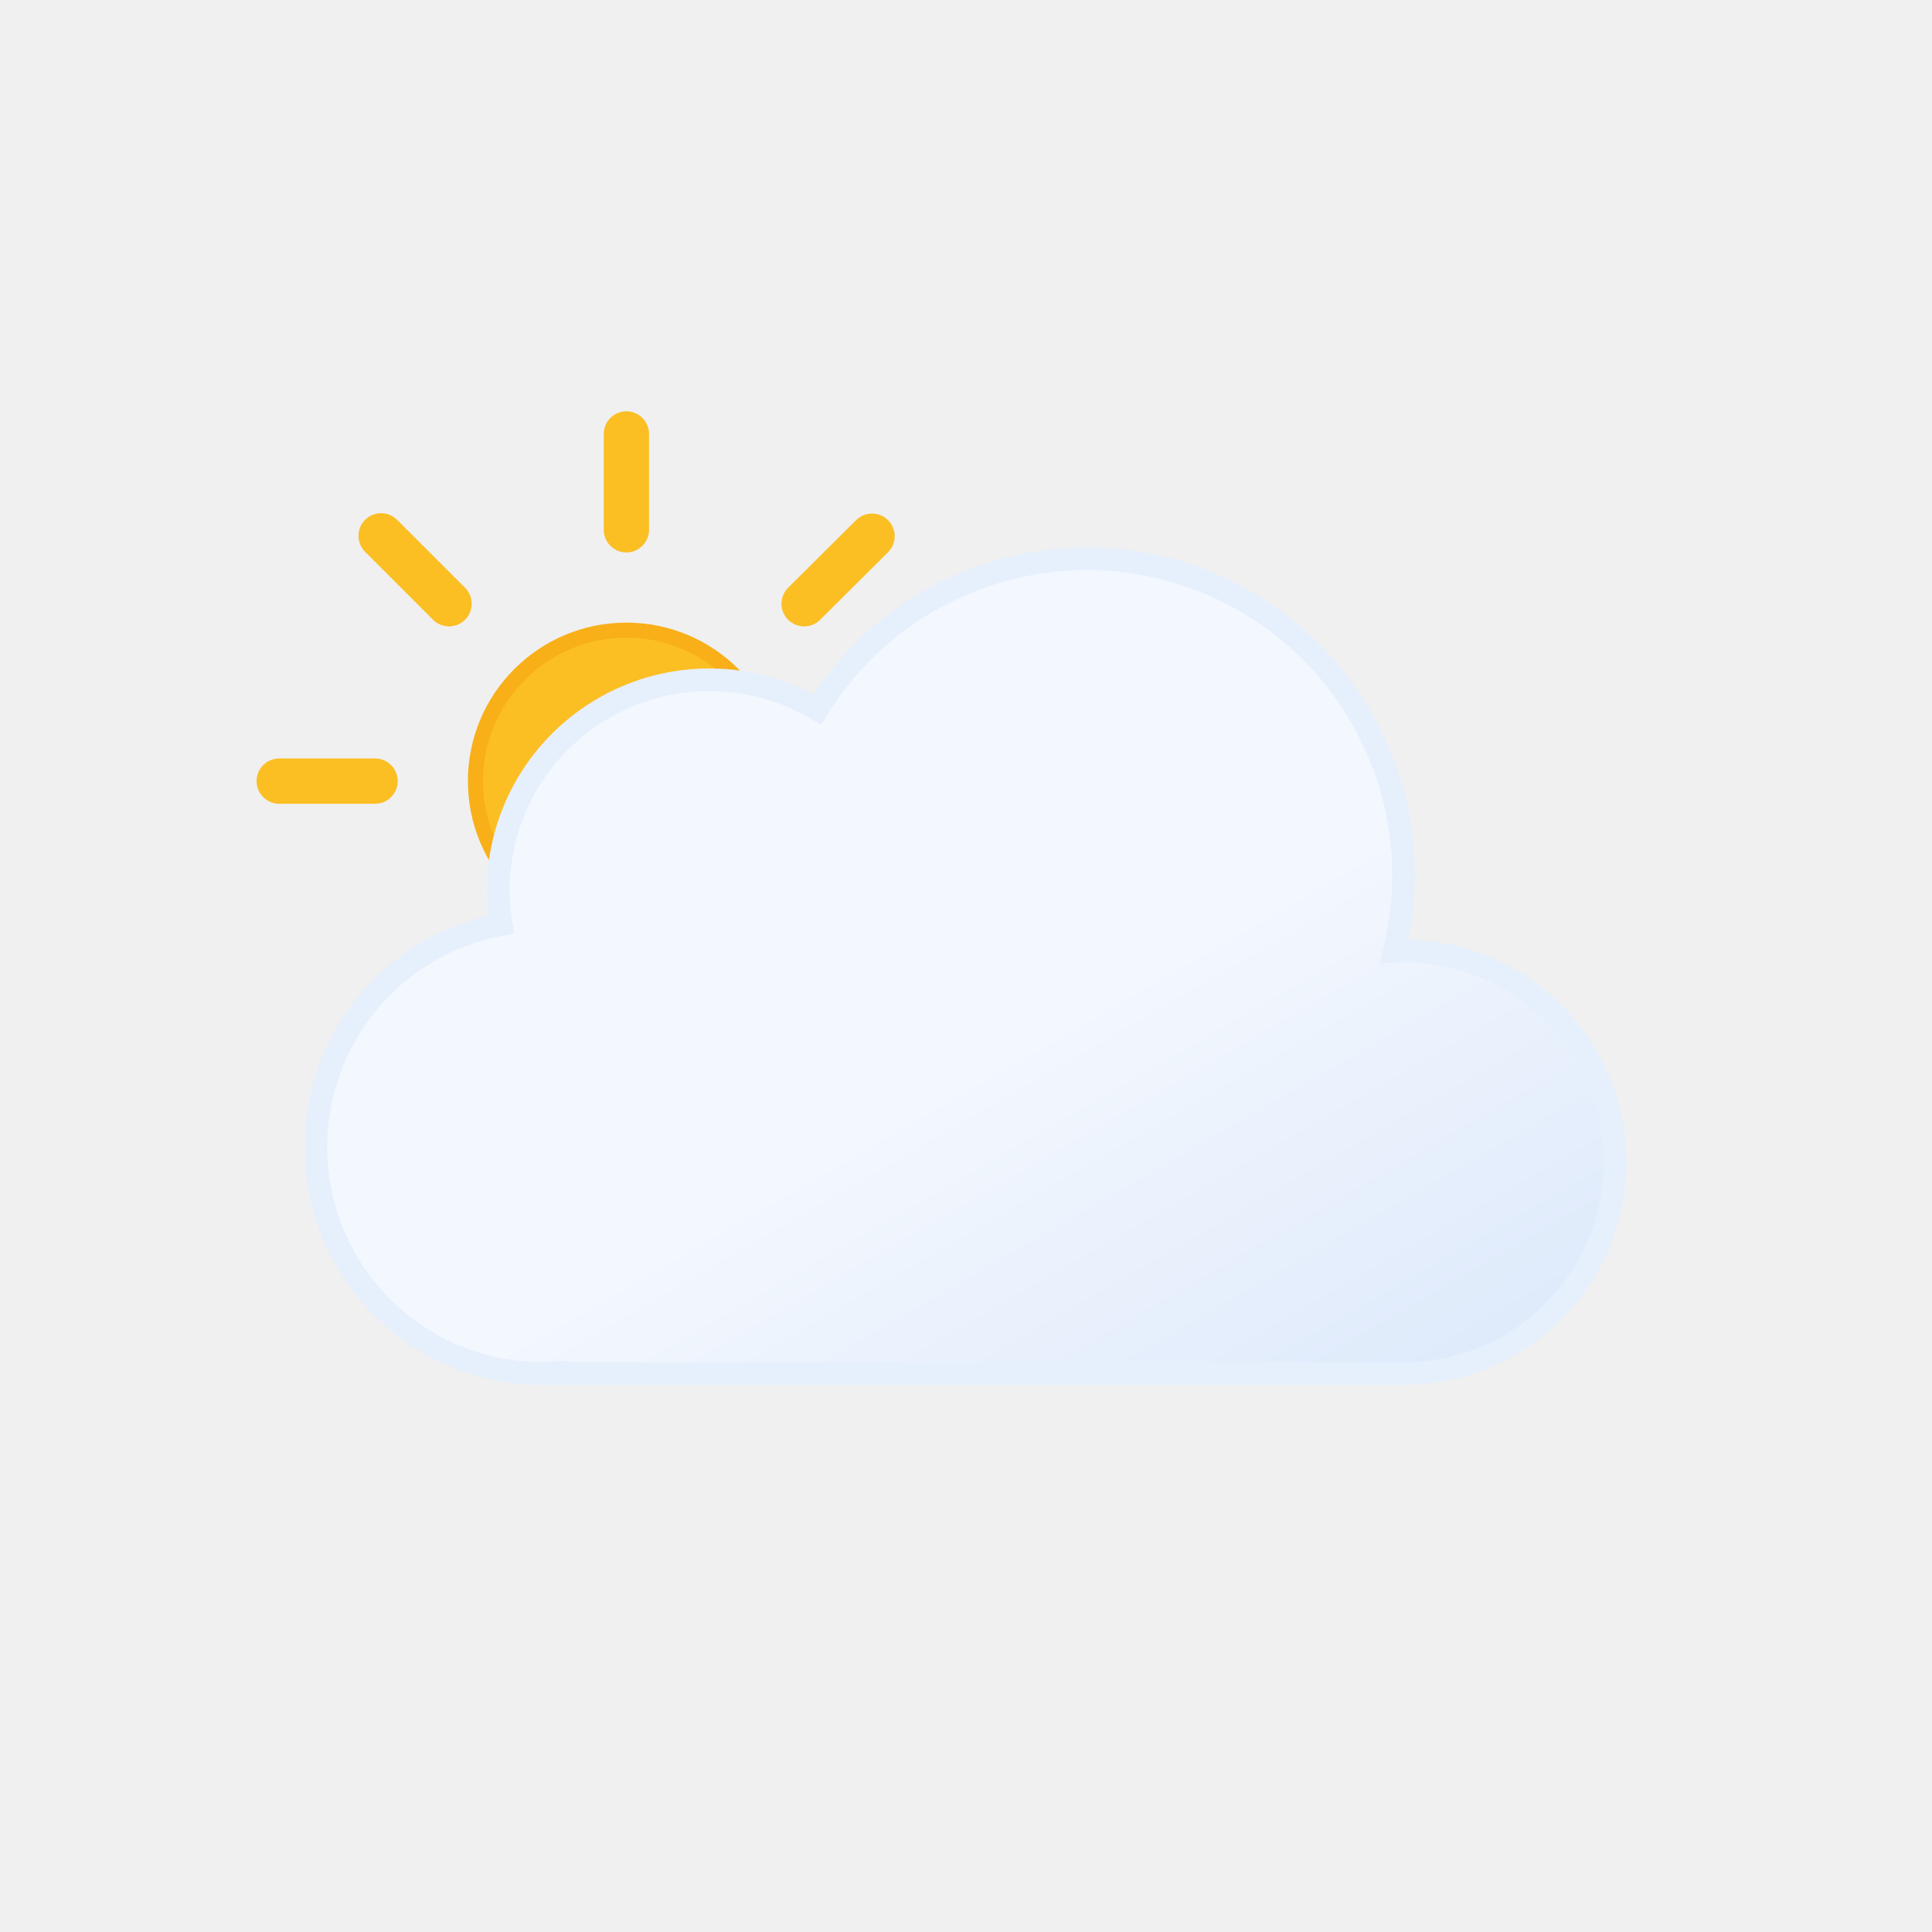
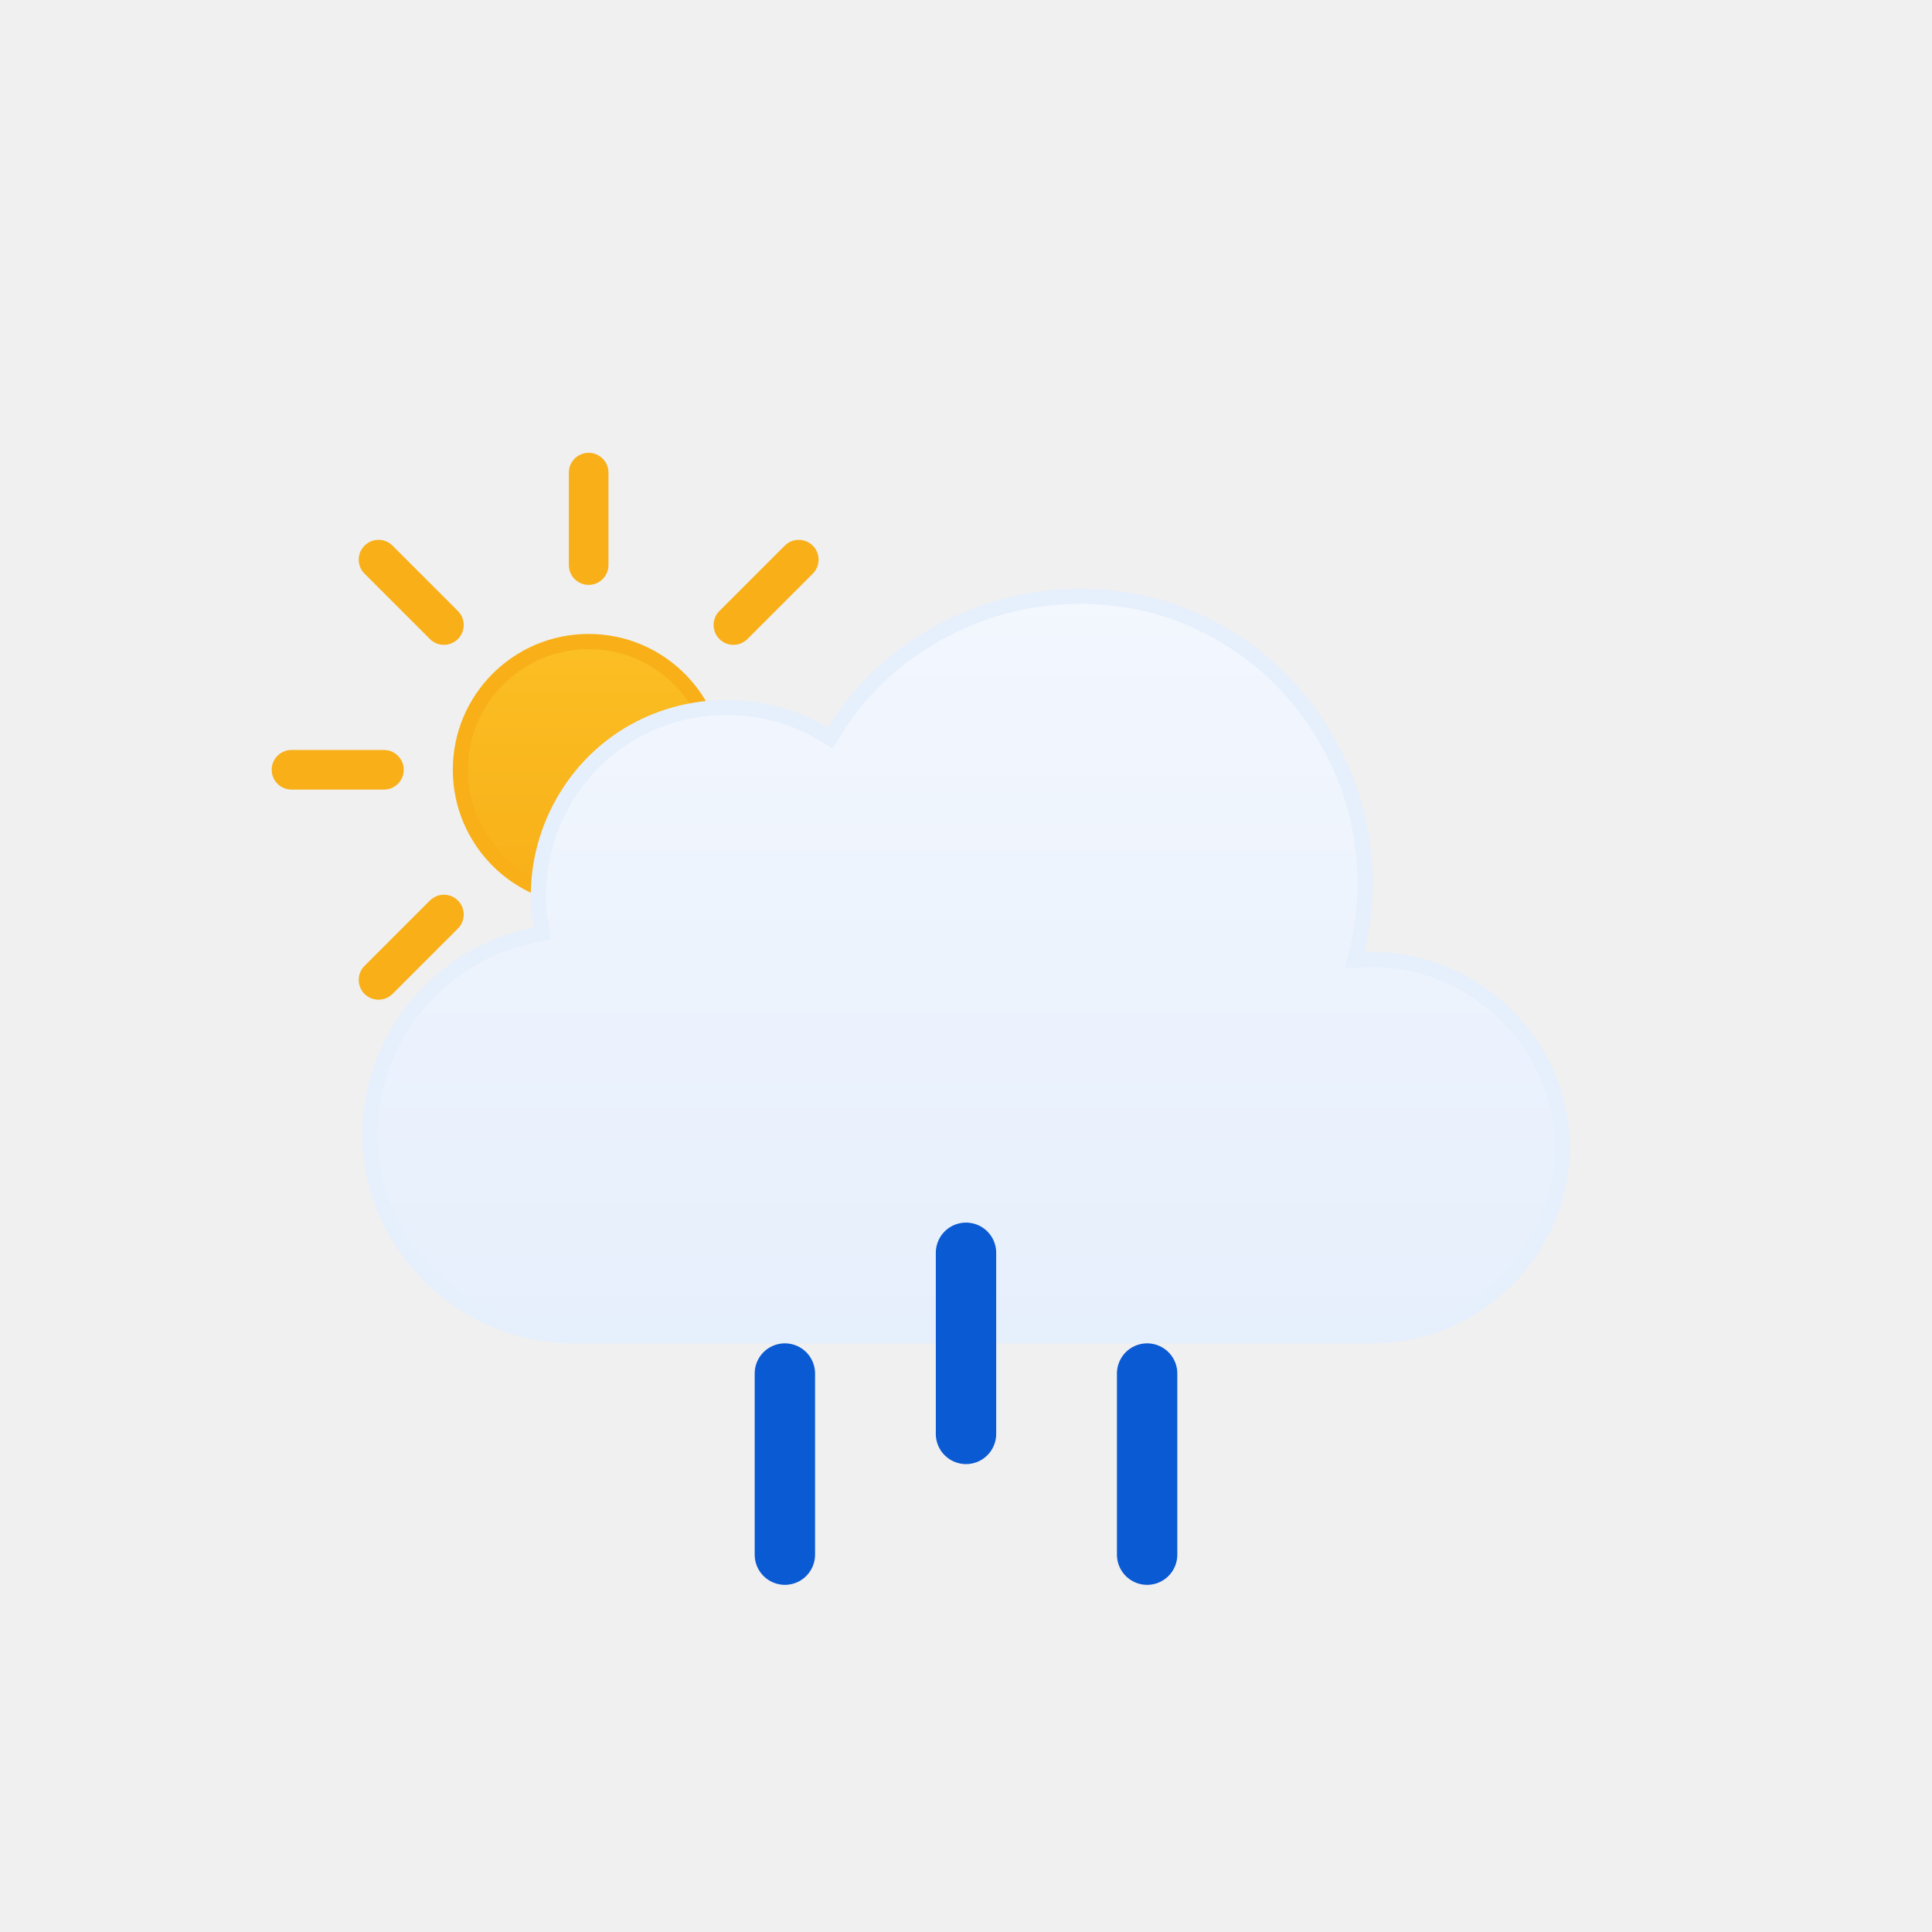
- <svg xmlns="http://www.w3.org/2000/svg" xmlns:xlink="http://www.w3.org/1999/xlink" viewBox="0 0 512 512">
+ <svg xmlns="http://www.w3.org/2000/svg" viewBox="0 0 128 128" fill="none">
+   <g id="partly-cloudy-day-rain" clip-path="url(#clip0_1858_8372)">
+     <g id="Sky">
+       <g id="Sun">
+         <circle id="Core" cx="39" cy="51" r="8.5" fill="url(#paint0_linear_1858_8372)" stroke="#F8AF18" />
+         <g id="Rays">
+           <path d="M37.688 31.312C37.688 30.588 38.275 30 39 30C39.725 30 40.312 30.588 40.312 31.312V37.438C40.312 38.162 39.725 38.75 39 38.75C38.275 38.75 37.688 38.162 37.688 37.438V31.312Z" fill="#F8AF18" />
+           <path d="M51.993 36.151C52.506 35.638 53.337 35.638 53.849 36.151C54.362 36.663 54.362 37.494 53.849 38.007L49.518 42.338C49.006 42.85 48.175 42.85 47.662 42.338C47.15 41.825 47.15 40.994 47.662 40.482L51.993 36.151Z" fill="#F8AF18" />
+           <path d="M58.688 49.688C59.412 49.688 60 50.275 60 51C60 51.725 59.412 52.312 58.688 52.312H52.562C51.838 52.312 51.25 51.725 51.25 51C51.25 50.275 51.838 49.688 52.562 49.688H58.688Z" fill="#F8AF18" />
+           <path d="M53.849 63.993C54.362 64.506 54.362 65.337 53.849 65.849C53.337 66.362 52.506 66.362 51.993 65.849L47.662 61.518C47.15 61.006 47.15 60.175 47.662 59.662C48.175 59.15 49.006 59.15 49.518 59.662L53.849 63.993Z" fill="#F8AF18" />
+           <path d="M37.688 64.562C37.688 63.838 38.275 63.25 39 63.25C39.725 63.25 40.312 63.838 40.312 64.562V70.688C40.312 71.412 39.725 72 39 72C38.275 72 37.688 71.412 37.688 70.688V64.562Z" fill="#F8AF18" />
+           <path d="M28.482 59.662C28.994 59.15 29.825 59.15 30.338 59.662C30.851 60.175 30.851 61.006 30.338 61.518L26.007 65.849C25.494 66.362 24.663 66.362 24.151 65.849C23.638 65.337 23.638 64.506 24.151 63.993L28.482 59.662Z" fill="#F8AF18" />
+           <path d="M25.438 49.688C26.162 49.688 26.75 50.275 26.75 51C26.75 51.725 26.162 52.312 25.438 52.312H19.312C18.588 52.312 18 51.725 18 51C18 50.275 18.588 49.688 19.312 49.688H25.438Z" fill="#F8AF18" />
+           <path d="M30.338 40.482C30.851 40.994 30.851 41.825 30.338 42.338C29.825 42.85 28.994 42.85 28.482 42.338L24.151 38.007C23.638 37.494 23.638 36.663 24.151 36.151C24.663 35.638 25.494 35.638 26.007 36.151L30.338 40.482Z" fill="#F8AF18" />
+         </g>
+       </g>
+       <g id="Clouds">
+         <g id="Cloud">
+           <path id="Cloud_2" d="M55.262 48.475C60.123 40.611 70.297 37.38 78.815 40.943C87.321 44.502 92.138 54.003 89.903 62.965L89.742 63.614L90.411 63.585C97.42 63.279 103.5 68.992 103.5 76.028C103.5 82.84 97.772 88.5 90.977 88.5H37.954C31.128 88.502 25.203 83.171 24.559 76.36C23.916 69.552 28.737 63.212 35.443 61.945L35.926 61.853L35.842 61.369C35.026 56.624 37.126 51.717 41.105 49.013C45.095 46.301 50.446 46.154 54.58 48.64L55.003 48.895L55.262 48.475Z" fill="url(#paint1_linear_1858_8372)" stroke="#E6EFFC" stroke-miterlimit="10" />
+         </g>
+       </g>
+     </g>
+     <g id="Precipitation">
+       <g id="Raindrops">
+         <path id="Raindrop 1" d="M52 83V95" stroke="#0A5AD4" stroke-width="4" stroke-linecap="round" transform="translate(0, 8)" />
+         <path id="Raindrop 2" d="M64 83V95" stroke="#0A5AD4" stroke-width="4" stroke-linecap="round" transform="translate(0, 0)" />
+         <path id="Raindrop 3" d="M76 83V95" stroke="#0A5AD4" stroke-width="4" stroke-linecap="round" transform="translate(0, 8)" />
+       </g>
+     </g>
+   </g>
  <defs>
-     <linearGradient id="a" x1="99.5" x2="232.6" y1="30.7" y2="261.4" gradientUnits="userSpaceOnUse">
-       <stop offset="0" stop-color="#f3f7fe" />
-       <stop offset=".5" stop-color="#f3f7fe" />
-       <stop offset="1" stop-color="#deeafb" />
+     <linearGradient id="paint0_linear_1858_8372" x1="39" y1="42" x2="39" y2="60" gradientUnits="userSpaceOnUse">
+       <stop stop-color="#FBBF24" />
+       <stop offset="1" stop-color="#F8AF18" />
    </linearGradient>
-     <linearGradient id="b" x1="1381.3" x2="1399.5" y1="-1144.7" y2="-1097.4" gradientTransform="rotate(-9 8002.567 8233.063)" gradientUnits="userSpaceOnUse">
-       <stop offset="0" stop-color="#0b65ed" />
-       <stop offset=".5" stop-color="#0a5ad4" />
-       <stop offset="1" stop-color="#0950bc" />
+     <linearGradient id="paint1_linear_1858_8372" x1="64.001" y1="39" x2="64.001" y2="89" gradientUnits="userSpaceOnUse">
+       <stop stop-color="#F3F7FE" />
+       <stop offset="1" stop-color="#E6EFFC" />
    </linearGradient>
-     <linearGradient xlink:href="#b" id="c" x1="1436.7" x2="1454.9" y1="-1137" y2="-1089.7" gradientTransform="rotate(-9 8009.537 8233.037)" />
-     <linearGradient xlink:href="#b" id="d" x1="1492.1" x2="1510.3" y1="-1129.3" y2="-1082.1" gradientTransform="rotate(-9 8016.566 8233.078)" />
-     <linearGradient id="e" x1="78" x2="118" y1="63.4" y2="132.7" gradientUnits="userSpaceOnUse">
-       <stop offset="0" stop-color="#fbbf24" />
-       <stop offset=".5" stop-color="#fbbf24" />
-       <stop offset="1" stop-color="#f59e0b" />
-     </linearGradient>
-     <symbol id="g" viewBox="0 0 196 196">
-       <circle cx="98" cy="98" r="40" fill="url(#e)" stroke="#f8af18" stroke-miterlimit="10" stroke-width="4" />
-       <path fill="none" stroke="#fbbf24" stroke-linecap="round" stroke-miterlimit="10" stroke-width="12" d="M98 31.4V6m0 184v-25.4M145.1 51l18-17.9M33 163l18-17.9M51 51 33 33m130.1 130.1-18-18M6 98h25.4M190 98h-25.4">
-         <animateTransform additive="sum" attributeName="transform" dur="6s" repeatCount="indefinite" type="rotate" values="0 98 98; 45 98 98" />
-       </path>
-     </symbol>
-     <symbol id="h" viewBox="0 0 350 222">
-       <path fill="url(#a)" stroke="#e6effc" stroke-miterlimit="10" stroke-width="6" d="m291 107-2.5.1A83.9 83.9 0 00135.6 43 56 56 0 0051 91a56.6 56.6 0 00.8 9A60 60 0 0063 219l4-.2v.2h224a56 56 0 000-112Z" />
-     </symbol>
-     <symbol id="f" viewBox="0 0 363 258">
-       <use xlink:href="#g" width="196" height="196" />
-       <use xlink:href="#h" width="350" height="222" transform="translate(13 36)" />
-     </symbol>
-     <symbol id="i" overflow="visible" viewBox="0 0 129 57">
-       <path fill="url(#b)" stroke="#0a5ad4" stroke-miterlimit="10" d="M8.5 56.5a8 8 0 01-8-8v-40a8 8 0 0116 0v40a8 8 0 01-8 8Z" opacity="0">
-         <animateTransform id="x1" additive="sum" attributeName="transform" begin="0s; x1.end+.33s" dur=".67s" type="translate" values="0 -60; 0 60" />
-         <animate id="y1" attributeName="opacity" begin="0s; y1.end+.33s" dur=".67s" keyTimes="0; .25; 1" values="0; 1; 0" />
-       </path>
-       <path fill="url(#c)" stroke="#0a5ad4" stroke-miterlimit="10" d="M64.5 56.5a8 8 0 01-8-8v-40a8 8 0 0116 0v40a8 8 0 01-8 8Z" opacity="0">
-         <animateTransform id="x2" additive="sum" attributeName="transform" begin=".33s; x2.end+.33s" dur=".67s" type="translate" values="0 -60; 0 60" />
-         <animate id="y2" attributeName="opacity" begin=".33s; y2.end+.33s" dur=".67s" keyTimes="0; .25; 1" values="0; 1; 0" />
-       </path>
-       <path fill="url(#d)" stroke="#0a5ad4" stroke-miterlimit="10" d="M120.5 56.5a8 8 0 01-8-8v-40a8 8 0 0116 0v40a8 8 0 01-8 8Z" opacity="0">
-         <animateTransform id="x3" additive="sum" attributeName="transform" begin="-.33s; x3.end+.33s" dur=".67s" type="translate" values="0 -60; 0 60" />
-         <animate id="y3" attributeName="opacity" begin="-.33s; y3.end+.33s" dur=".67s" keyTimes="0; .25; 1" values="0; 1; 0" />
-       </path>
-     </symbol>
+     <clipPath id="clip0_1858_8372">
+       <rect width="128" height="128" fill="white" />
+     </clipPath>
  </defs>
-   <use xlink:href="#f" width="363" height="258" transform="translate(68 109)" />
-   <use xlink:href="#i" width="129" height="57" transform="translate(191.5 343.5)" />
</svg>
